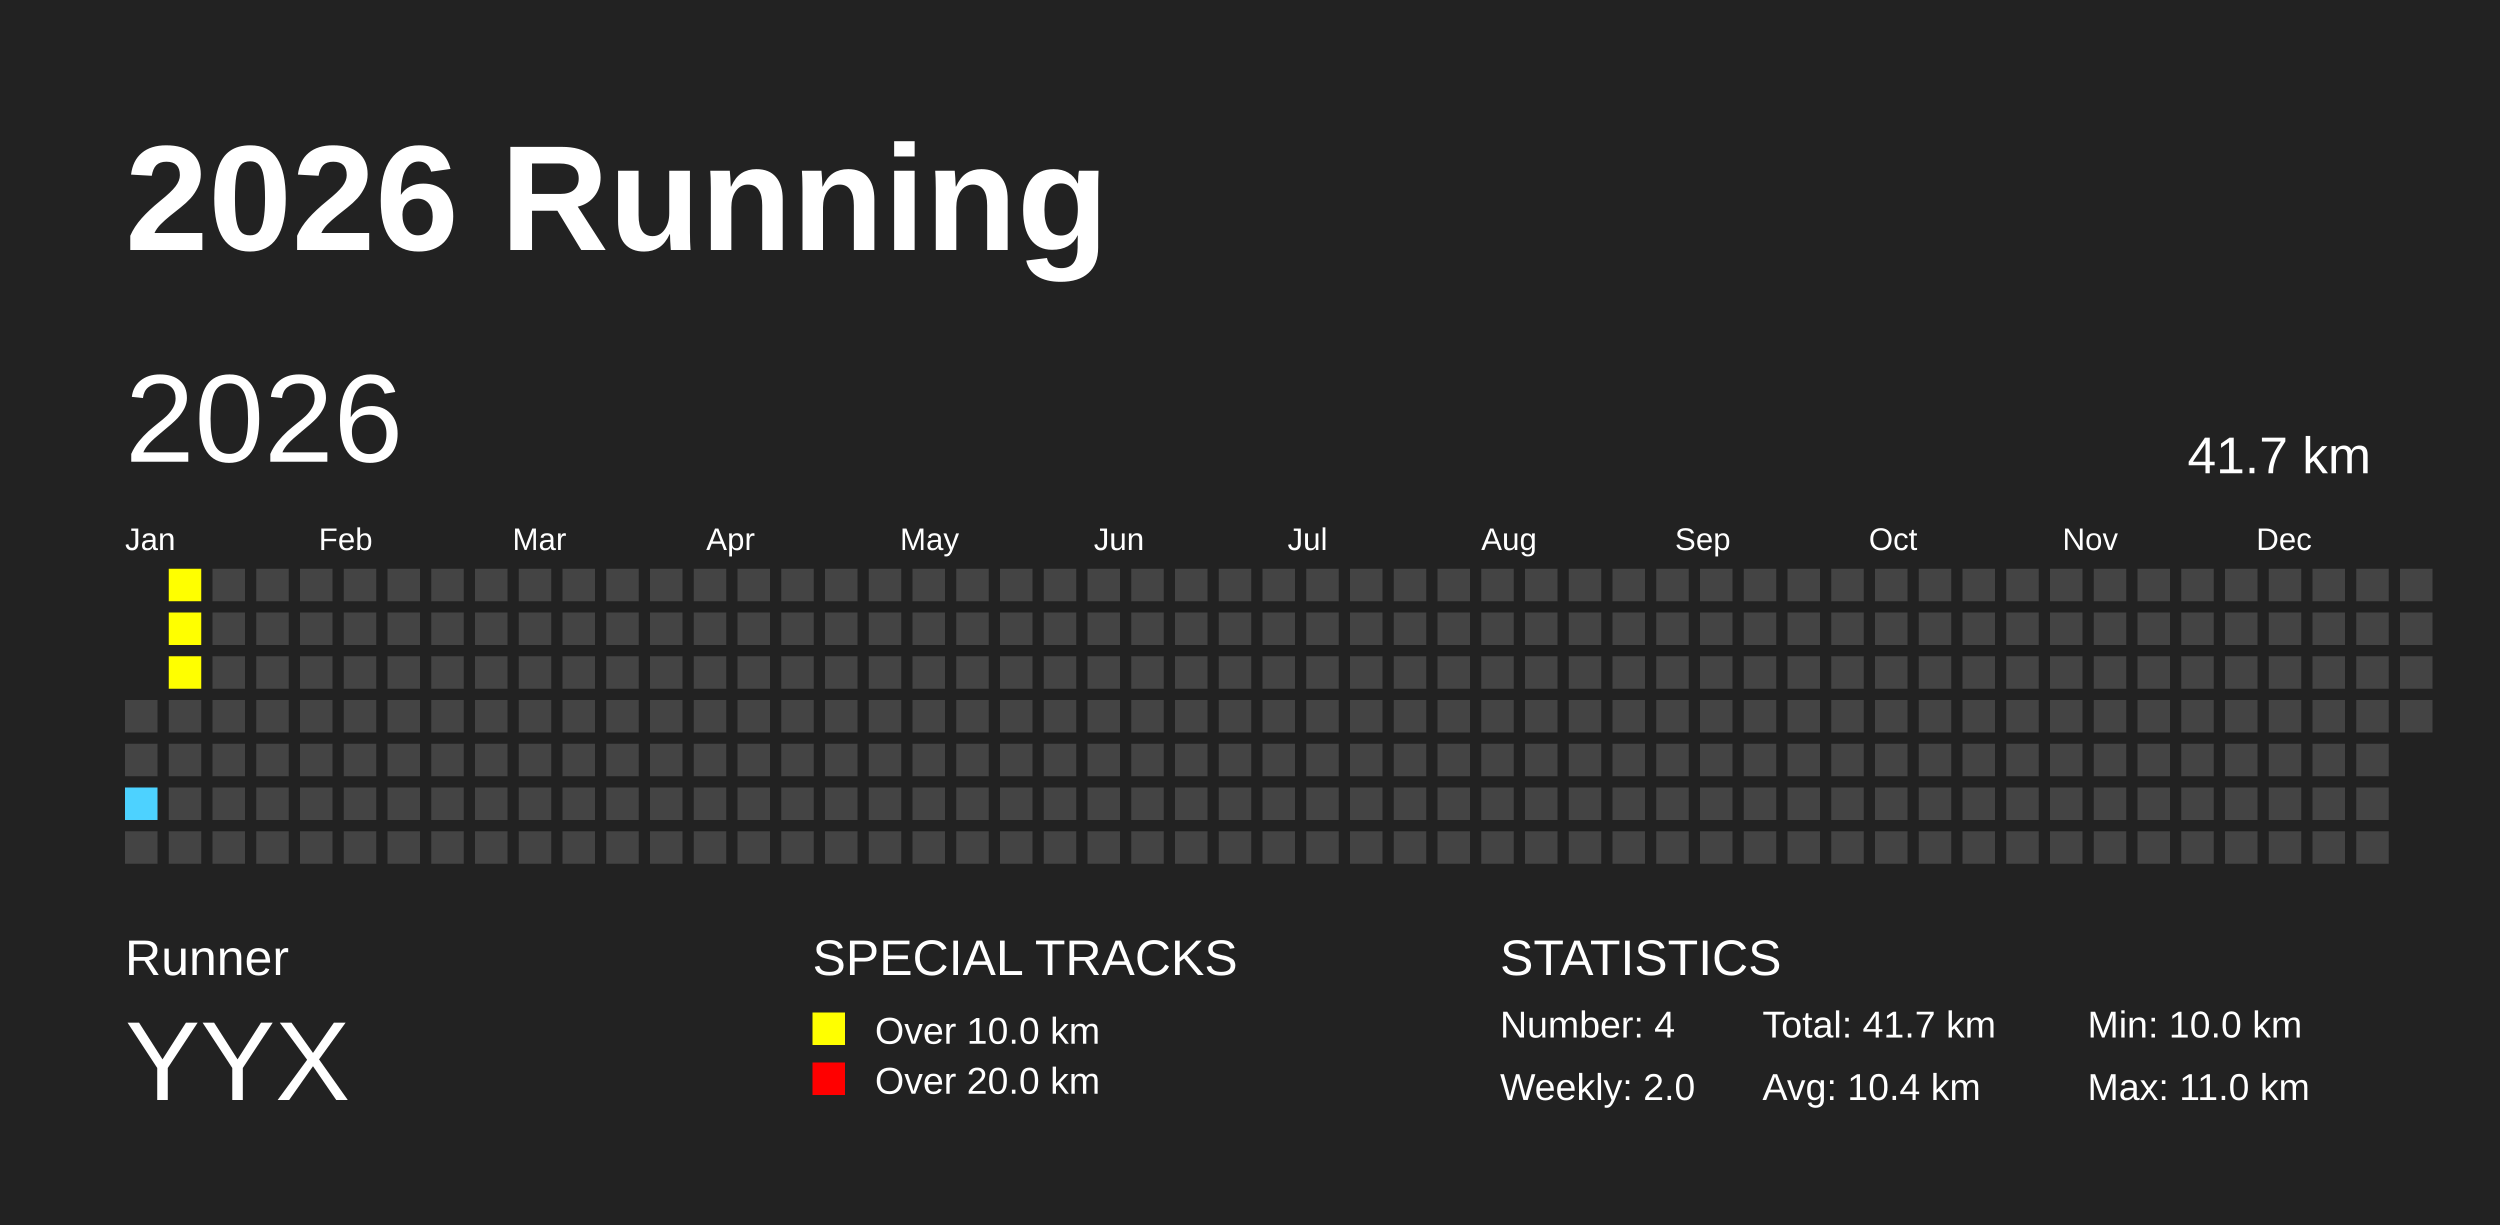
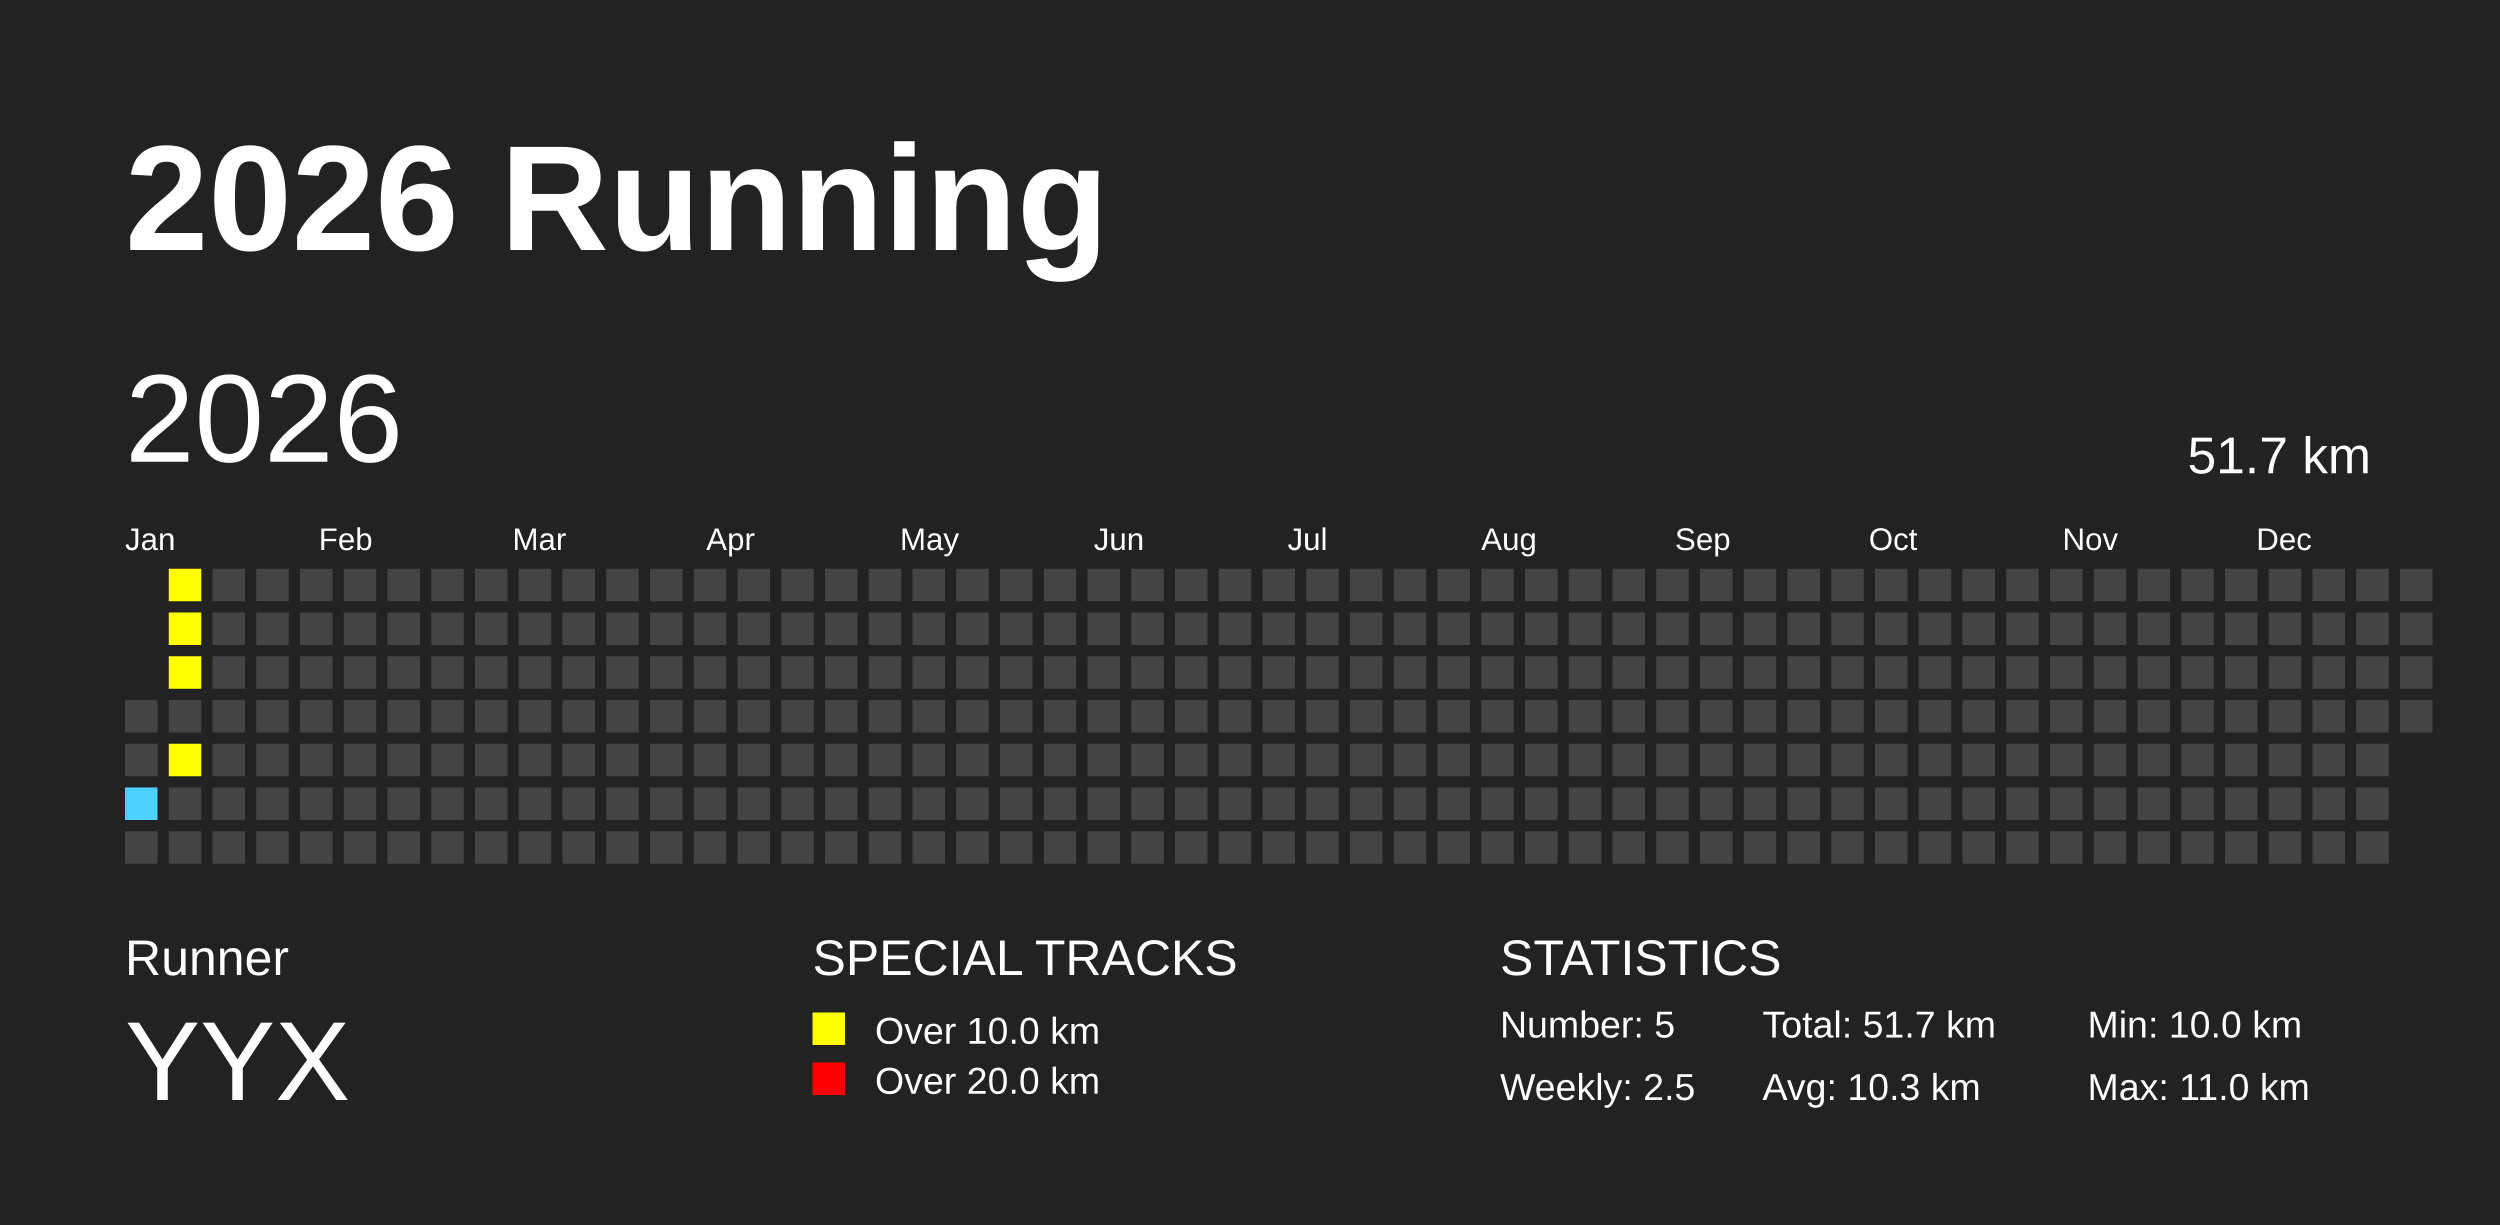
<svg xmlns="http://www.w3.org/2000/svg" baseProfile="full" height="98mm" version="1.1" viewBox="0,0,200,98" width="200mm">
  <defs />
  <rect fill="#222222" height="98" width="200" x="0" y="0" />
  <text fill="#FFFFFF" style="font-size:12px; font-family:Arial; font-weight:bold;" x="10" y="20">2026 Running</text>
  <text fill="#FFFFFF" style="font-size:4px; font-family:Arial" x="10" y="78">Runner</text>
  <text fill="#FFFFFF" style="font-size:9px; font-family:Arial" x="10" y="88">YYX</text>
  <text fill="#FFFFFF" style="font-size:4px; font-family:Arial" x="65" y="78">SPECIAL TRACKS</text>
  <rect fill="yellow" height="2.6" width="2.6" x="65" y="81" />
  <text fill="#FFFFFF" style="font-size:3px; font-family:Arial" x="70" y="83.5">Over 10.0 km</text>
  <rect fill="red" height="2.6" width="2.6" x="65" y="85" />
  <text fill="#FFFFFF" style="font-size:3px; font-family:Arial" x="70" y="87.5">Over 20.0 km</text>
  <text fill="#FFFFFF" style="font-size:4px; font-family:Arial" x="120" y="78">STATISTICS</text>
-   <text fill="#FFFFFF" style="font-size:3px; font-family:Arial" x="120" y="83">Number: 4</text>
-   <text fill="#FFFFFF" style="font-size:3px; font-family:Arial" x="120" y="88">Weekly: 2.0</text>
-   <text fill="#FFFFFF" style="font-size:3px; font-family:Arial" x="141" y="83">Total: 41.7 km</text>
-   <text fill="#FFFFFF" style="font-size:3px; font-family:Arial" x="141" y="88">Avg: 10.4 km</text>
+   <text fill="#FFFFFF" style="font-size:3px; font-family:Arial" x="120" y="83">Number: 5</text>
+   <text fill="#FFFFFF" style="font-size:3px; font-family:Arial" x="120" y="88">Weekly: 2.5</text>
+   <text fill="#FFFFFF" style="font-size:3px; font-family:Arial" x="141" y="83">Total: 51.7 km</text>
+   <text fill="#FFFFFF" style="font-size:3px; font-family:Arial" x="141" y="88">Avg: 10.3 km</text>
  <text fill="#FFFFFF" style="font-size:3px; font-family:Arial" x="167" y="83">Min: 10.0 km</text>
  <text fill="#FFFFFF" style="font-size:3px; font-family:Arial" x="167" y="88">Max: 11.0 km</text>
  <text dominant-baseline="hanging" fill="#FFFFFF" style="font-size:10.0px; font-family:Arial;" x="10" y="30">2026</text>
-   <text dominant-baseline="hanging" fill="#FFFFFF" style="font-size:4.125px; font-family:Arial;" x="175" y="35">41.7 km</text>
+   <text dominant-baseline="hanging" fill="#FFFFFF" style="font-size:4.125px; font-family:Arial;" x="175" y="35">51.7 km</text>
  <text fill="#FFFFFF" style="font-size:2.5px; font-family:Arial" x="10.0" y="44">Jan</text>
  <text fill="#FFFFFF" style="font-size:2.5px; font-family:Arial" x="25.5" y="44">Feb</text>
  <text fill="#FFFFFF" style="font-size:2.5px; font-family:Arial" x="41.0" y="44">Mar</text>
  <text fill="#FFFFFF" style="font-size:2.5px; font-family:Arial" x="56.5" y="44">Apr</text>
  <text fill="#FFFFFF" style="font-size:2.5px; font-family:Arial" x="72.0" y="44">May</text>
  <text fill="#FFFFFF" style="font-size:2.5px; font-family:Arial" x="87.5" y="44">Jun</text>
  <text fill="#FFFFFF" style="font-size:2.5px; font-family:Arial" x="103.0" y="44">Jul</text>
  <text fill="#FFFFFF" style="font-size:2.5px; font-family:Arial" x="118.5" y="44">Aug</text>
  <text fill="#FFFFFF" style="font-size:2.5px; font-family:Arial" x="134.0" y="44">Sep</text>
  <text fill="#FFFFFF" style="font-size:2.5px; font-family:Arial" x="149.5" y="44">Oct</text>
  <text fill="#FFFFFF" style="font-size:2.5px; font-family:Arial" x="165.0" y="44">Nov</text>
  <text fill="#FFFFFF" style="font-size:2.5px; font-family:Arial" x="180.5" y="44">Dec</text>
  <rect fill="#444444" height="2.6" width="2.6" x="10.0" y="56.0" />
  <rect fill="#444444" height="2.6" width="2.6" x="10.0" y="59.5" />
  <rect fill="#4DD2FF" height="2.6" width="2.6" x="10.0" y="63.0" />
  <rect fill="#444444" height="2.6" width="2.6" x="10.0" y="66.5" />
  <rect fill="yellow" height="2.6" width="2.6" x="13.5" y="45.5" />
  <rect fill="yellow" height="2.6" width="2.6" x="13.5" y="49.0" />
  <rect fill="yellow" height="2.6" width="2.6" x="13.5" y="52.5" />
  <rect fill="#444444" height="2.6" width="2.6" x="13.5" y="56.0" />
-   <rect fill="#444444" height="2.6" width="2.6" x="13.5" y="59.5" />
+   <rect fill="yellow" height="2.6" width="2.6" x="13.5" y="59.5" />
  <rect fill="#444444" height="2.6" width="2.6" x="13.5" y="63.0" />
  <rect fill="#444444" height="2.6" width="2.6" x="13.5" y="66.5" />
  <rect fill="#444444" height="2.6" width="2.6" x="17.0" y="45.5" />
  <rect fill="#444444" height="2.6" width="2.6" x="17.0" y="49.0" />
  <rect fill="#444444" height="2.6" width="2.6" x="17.0" y="52.5" />
  <rect fill="#444444" height="2.6" width="2.6" x="17.0" y="56.0" />
  <rect fill="#444444" height="2.6" width="2.6" x="17.0" y="59.5" />
  <rect fill="#444444" height="2.6" width="2.6" x="17.0" y="63.0" />
  <rect fill="#444444" height="2.6" width="2.6" x="17.0" y="66.5" />
  <rect fill="#444444" height="2.6" width="2.6" x="20.5" y="45.5" />
  <rect fill="#444444" height="2.6" width="2.6" x="20.5" y="49.0" />
  <rect fill="#444444" height="2.6" width="2.6" x="20.5" y="52.5" />
  <rect fill="#444444" height="2.6" width="2.6" x="20.5" y="56.0" />
  <rect fill="#444444" height="2.6" width="2.6" x="20.5" y="59.5" />
  <rect fill="#444444" height="2.6" width="2.6" x="20.5" y="63.0" />
  <rect fill="#444444" height="2.6" width="2.6" x="20.5" y="66.5" />
  <rect fill="#444444" height="2.6" width="2.6" x="24.0" y="45.5" />
  <rect fill="#444444" height="2.6" width="2.6" x="24.0" y="49.0" />
  <rect fill="#444444" height="2.6" width="2.6" x="24.0" y="52.5" />
  <rect fill="#444444" height="2.6" width="2.6" x="24.0" y="56.0" />
  <rect fill="#444444" height="2.6" width="2.6" x="24.0" y="59.5" />
  <rect fill="#444444" height="2.6" width="2.6" x="24.0" y="63.0" />
  <rect fill="#444444" height="2.6" width="2.6" x="24.0" y="66.5" />
  <rect fill="#444444" height="2.6" width="2.6" x="27.5" y="45.5" />
  <rect fill="#444444" height="2.6" width="2.6" x="27.5" y="49.0" />
  <rect fill="#444444" height="2.6" width="2.6" x="27.5" y="52.5" />
  <rect fill="#444444" height="2.6" width="2.6" x="27.5" y="56.0" />
  <rect fill="#444444" height="2.6" width="2.6" x="27.5" y="59.5" />
  <rect fill="#444444" height="2.6" width="2.6" x="27.5" y="63.0" />
  <rect fill="#444444" height="2.6" width="2.6" x="27.5" y="66.5" />
  <rect fill="#444444" height="2.6" width="2.6" x="31.0" y="45.5" />
  <rect fill="#444444" height="2.6" width="2.6" x="31.0" y="49.0" />
  <rect fill="#444444" height="2.6" width="2.6" x="31.0" y="52.5" />
  <rect fill="#444444" height="2.6" width="2.6" x="31.0" y="56.0" />
  <rect fill="#444444" height="2.6" width="2.6" x="31.0" y="59.5" />
  <rect fill="#444444" height="2.6" width="2.6" x="31.0" y="63.0" />
  <rect fill="#444444" height="2.6" width="2.6" x="31.0" y="66.5" />
  <rect fill="#444444" height="2.6" width="2.6" x="34.5" y="45.5" />
  <rect fill="#444444" height="2.6" width="2.6" x="34.5" y="49.0" />
  <rect fill="#444444" height="2.6" width="2.6" x="34.5" y="52.5" />
  <rect fill="#444444" height="2.6" width="2.6" x="34.5" y="56.0" />
  <rect fill="#444444" height="2.6" width="2.6" x="34.5" y="59.5" />
  <rect fill="#444444" height="2.6" width="2.6" x="34.5" y="63.0" />
  <rect fill="#444444" height="2.6" width="2.6" x="34.5" y="66.5" />
  <rect fill="#444444" height="2.6" width="2.6" x="38.0" y="45.5" />
  <rect fill="#444444" height="2.6" width="2.6" x="38.0" y="49.0" />
  <rect fill="#444444" height="2.6" width="2.6" x="38.0" y="52.5" />
  <rect fill="#444444" height="2.6" width="2.6" x="38.0" y="56.0" />
  <rect fill="#444444" height="2.6" width="2.6" x="38.0" y="59.5" />
  <rect fill="#444444" height="2.6" width="2.6" x="38.0" y="63.0" />
  <rect fill="#444444" height="2.6" width="2.6" x="38.0" y="66.5" />
  <rect fill="#444444" height="2.6" width="2.6" x="41.5" y="45.5" />
  <rect fill="#444444" height="2.6" width="2.6" x="41.5" y="49.0" />
  <rect fill="#444444" height="2.6" width="2.6" x="41.5" y="52.5" />
  <rect fill="#444444" height="2.6" width="2.6" x="41.5" y="56.0" />
  <rect fill="#444444" height="2.6" width="2.6" x="41.5" y="59.5" />
  <rect fill="#444444" height="2.6" width="2.6" x="41.5" y="63.0" />
  <rect fill="#444444" height="2.6" width="2.6" x="41.5" y="66.5" />
  <rect fill="#444444" height="2.6" width="2.6" x="45.0" y="45.5" />
  <rect fill="#444444" height="2.6" width="2.6" x="45.0" y="49.0" />
  <rect fill="#444444" height="2.6" width="2.6" x="45.0" y="52.5" />
  <rect fill="#444444" height="2.6" width="2.6" x="45.0" y="56.0" />
  <rect fill="#444444" height="2.6" width="2.6" x="45.0" y="59.5" />
  <rect fill="#444444" height="2.6" width="2.6" x="45.0" y="63.0" />
  <rect fill="#444444" height="2.6" width="2.6" x="45.0" y="66.5" />
  <rect fill="#444444" height="2.6" width="2.6" x="48.5" y="45.5" />
  <rect fill="#444444" height="2.6" width="2.6" x="48.5" y="49.0" />
  <rect fill="#444444" height="2.6" width="2.6" x="48.5" y="52.5" />
  <rect fill="#444444" height="2.6" width="2.6" x="48.5" y="56.0" />
  <rect fill="#444444" height="2.6" width="2.6" x="48.5" y="59.5" />
  <rect fill="#444444" height="2.6" width="2.6" x="48.5" y="63.0" />
  <rect fill="#444444" height="2.6" width="2.6" x="48.5" y="66.5" />
  <rect fill="#444444" height="2.6" width="2.6" x="52.0" y="45.5" />
  <rect fill="#444444" height="2.6" width="2.6" x="52.0" y="49.0" />
  <rect fill="#444444" height="2.6" width="2.6" x="52.0" y="52.5" />
  <rect fill="#444444" height="2.6" width="2.6" x="52.0" y="56.0" />
  <rect fill="#444444" height="2.6" width="2.6" x="52.0" y="59.5" />
  <rect fill="#444444" height="2.6" width="2.6" x="52.0" y="63.0" />
  <rect fill="#444444" height="2.6" width="2.6" x="52.0" y="66.5" />
  <rect fill="#444444" height="2.6" width="2.6" x="55.5" y="45.5" />
  <rect fill="#444444" height="2.6" width="2.6" x="55.5" y="49.0" />
  <rect fill="#444444" height="2.6" width="2.6" x="55.5" y="52.5" />
  <rect fill="#444444" height="2.6" width="2.6" x="55.5" y="56.0" />
  <rect fill="#444444" height="2.6" width="2.6" x="55.5" y="59.5" />
  <rect fill="#444444" height="2.6" width="2.6" x="55.5" y="63.0" />
  <rect fill="#444444" height="2.6" width="2.6" x="55.5" y="66.5" />
  <rect fill="#444444" height="2.6" width="2.6" x="59.0" y="45.5" />
  <rect fill="#444444" height="2.6" width="2.6" x="59.0" y="49.0" />
  <rect fill="#444444" height="2.6" width="2.6" x="59.0" y="52.5" />
  <rect fill="#444444" height="2.6" width="2.6" x="59.0" y="56.0" />
  <rect fill="#444444" height="2.6" width="2.6" x="59.0" y="59.5" />
  <rect fill="#444444" height="2.6" width="2.6" x="59.0" y="63.0" />
  <rect fill="#444444" height="2.6" width="2.6" x="59.0" y="66.5" />
  <rect fill="#444444" height="2.6" width="2.6" x="62.5" y="45.5" />
  <rect fill="#444444" height="2.6" width="2.6" x="62.5" y="49.0" />
  <rect fill="#444444" height="2.6" width="2.6" x="62.5" y="52.5" />
  <rect fill="#444444" height="2.6" width="2.6" x="62.5" y="56.0" />
  <rect fill="#444444" height="2.6" width="2.6" x="62.5" y="59.5" />
  <rect fill="#444444" height="2.6" width="2.6" x="62.5" y="63.0" />
  <rect fill="#444444" height="2.6" width="2.6" x="62.5" y="66.5" />
  <rect fill="#444444" height="2.6" width="2.6" x="66.0" y="45.5" />
  <rect fill="#444444" height="2.6" width="2.6" x="66.0" y="49.0" />
  <rect fill="#444444" height="2.6" width="2.6" x="66.0" y="52.5" />
  <rect fill="#444444" height="2.6" width="2.6" x="66.0" y="56.0" />
  <rect fill="#444444" height="2.6" width="2.6" x="66.0" y="59.5" />
  <rect fill="#444444" height="2.6" width="2.6" x="66.0" y="63.0" />
  <rect fill="#444444" height="2.6" width="2.6" x="66.0" y="66.5" />
  <rect fill="#444444" height="2.6" width="2.6" x="69.5" y="45.5" />
  <rect fill="#444444" height="2.6" width="2.6" x="69.5" y="49.0" />
  <rect fill="#444444" height="2.6" width="2.6" x="69.5" y="52.5" />
  <rect fill="#444444" height="2.6" width="2.6" x="69.5" y="56.0" />
  <rect fill="#444444" height="2.6" width="2.6" x="69.5" y="59.5" />
  <rect fill="#444444" height="2.6" width="2.6" x="69.5" y="63.0" />
  <rect fill="#444444" height="2.6" width="2.6" x="69.5" y="66.5" />
  <rect fill="#444444" height="2.6" width="2.6" x="73.0" y="45.5" />
  <rect fill="#444444" height="2.6" width="2.6" x="73.0" y="49.0" />
  <rect fill="#444444" height="2.6" width="2.6" x="73.0" y="52.5" />
  <rect fill="#444444" height="2.6" width="2.6" x="73.0" y="56.0" />
  <rect fill="#444444" height="2.6" width="2.6" x="73.0" y="59.5" />
  <rect fill="#444444" height="2.6" width="2.6" x="73.0" y="63.0" />
  <rect fill="#444444" height="2.6" width="2.6" x="73.0" y="66.5" />
  <rect fill="#444444" height="2.6" width="2.6" x="76.5" y="45.5" />
  <rect fill="#444444" height="2.6" width="2.6" x="76.5" y="49.0" />
  <rect fill="#444444" height="2.6" width="2.6" x="76.5" y="52.5" />
  <rect fill="#444444" height="2.6" width="2.6" x="76.5" y="56.0" />
  <rect fill="#444444" height="2.6" width="2.6" x="76.5" y="59.5" />
  <rect fill="#444444" height="2.6" width="2.6" x="76.5" y="63.0" />
  <rect fill="#444444" height="2.6" width="2.6" x="76.5" y="66.5" />
  <rect fill="#444444" height="2.6" width="2.6" x="80.0" y="45.5" />
  <rect fill="#444444" height="2.6" width="2.6" x="80.0" y="49.0" />
  <rect fill="#444444" height="2.6" width="2.6" x="80.0" y="52.5" />
  <rect fill="#444444" height="2.6" width="2.6" x="80.0" y="56.0" />
  <rect fill="#444444" height="2.6" width="2.6" x="80.0" y="59.5" />
  <rect fill="#444444" height="2.6" width="2.6" x="80.0" y="63.0" />
  <rect fill="#444444" height="2.6" width="2.6" x="80.0" y="66.5" />
  <rect fill="#444444" height="2.6" width="2.6" x="83.5" y="45.5" />
  <rect fill="#444444" height="2.6" width="2.6" x="83.5" y="49.0" />
  <rect fill="#444444" height="2.6" width="2.6" x="83.5" y="52.5" />
  <rect fill="#444444" height="2.6" width="2.6" x="83.5" y="56.0" />
  <rect fill="#444444" height="2.6" width="2.6" x="83.5" y="59.5" />
  <rect fill="#444444" height="2.6" width="2.6" x="83.5" y="63.0" />
  <rect fill="#444444" height="2.6" width="2.6" x="83.5" y="66.5" />
  <rect fill="#444444" height="2.6" width="2.6" x="87.0" y="45.5" />
  <rect fill="#444444" height="2.6" width="2.6" x="87.0" y="49.0" />
  <rect fill="#444444" height="2.6" width="2.6" x="87.0" y="52.5" />
  <rect fill="#444444" height="2.6" width="2.6" x="87.0" y="56.0" />
  <rect fill="#444444" height="2.6" width="2.6" x="87.0" y="59.5" />
  <rect fill="#444444" height="2.6" width="2.6" x="87.0" y="63.0" />
  <rect fill="#444444" height="2.6" width="2.6" x="87.0" y="66.5" />
  <rect fill="#444444" height="2.6" width="2.6" x="90.5" y="45.5" />
  <rect fill="#444444" height="2.6" width="2.6" x="90.5" y="49.0" />
  <rect fill="#444444" height="2.6" width="2.6" x="90.5" y="52.5" />
  <rect fill="#444444" height="2.6" width="2.6" x="90.5" y="56.0" />
  <rect fill="#444444" height="2.6" width="2.6" x="90.5" y="59.5" />
  <rect fill="#444444" height="2.6" width="2.6" x="90.5" y="63.0" />
  <rect fill="#444444" height="2.6" width="2.6" x="90.5" y="66.5" />
  <rect fill="#444444" height="2.6" width="2.6" x="94.0" y="45.5" />
  <rect fill="#444444" height="2.6" width="2.6" x="94.0" y="49.0" />
  <rect fill="#444444" height="2.6" width="2.6" x="94.0" y="52.5" />
  <rect fill="#444444" height="2.6" width="2.6" x="94.0" y="56.0" />
  <rect fill="#444444" height="2.6" width="2.6" x="94.0" y="59.5" />
  <rect fill="#444444" height="2.6" width="2.6" x="94.0" y="63.0" />
  <rect fill="#444444" height="2.6" width="2.6" x="94.0" y="66.5" />
  <rect fill="#444444" height="2.6" width="2.6" x="97.5" y="45.5" />
  <rect fill="#444444" height="2.6" width="2.6" x="97.5" y="49.0" />
  <rect fill="#444444" height="2.6" width="2.6" x="97.5" y="52.5" />
  <rect fill="#444444" height="2.6" width="2.6" x="97.5" y="56.0" />
  <rect fill="#444444" height="2.6" width="2.6" x="97.5" y="59.5" />
  <rect fill="#444444" height="2.6" width="2.6" x="97.5" y="63.0" />
  <rect fill="#444444" height="2.6" width="2.6" x="97.5" y="66.5" />
  <rect fill="#444444" height="2.6" width="2.6" x="101.0" y="45.5" />
  <rect fill="#444444" height="2.6" width="2.6" x="101.0" y="49.0" />
  <rect fill="#444444" height="2.6" width="2.6" x="101.0" y="52.5" />
  <rect fill="#444444" height="2.6" width="2.6" x="101.0" y="56.0" />
  <rect fill="#444444" height="2.6" width="2.6" x="101.0" y="59.5" />
  <rect fill="#444444" height="2.6" width="2.6" x="101.0" y="63.0" />
  <rect fill="#444444" height="2.6" width="2.6" x="101.0" y="66.5" />
  <rect fill="#444444" height="2.6" width="2.6" x="104.5" y="45.5" />
  <rect fill="#444444" height="2.6" width="2.6" x="104.5" y="49.0" />
  <rect fill="#444444" height="2.6" width="2.6" x="104.5" y="52.5" />
  <rect fill="#444444" height="2.6" width="2.6" x="104.5" y="56.0" />
  <rect fill="#444444" height="2.6" width="2.6" x="104.5" y="59.5" />
  <rect fill="#444444" height="2.6" width="2.6" x="104.5" y="63.0" />
  <rect fill="#444444" height="2.6" width="2.6" x="104.5" y="66.5" />
  <rect fill="#444444" height="2.6" width="2.6" x="108.0" y="45.5" />
  <rect fill="#444444" height="2.6" width="2.6" x="108.0" y="49.0" />
  <rect fill="#444444" height="2.6" width="2.6" x="108.0" y="52.5" />
  <rect fill="#444444" height="2.6" width="2.6" x="108.0" y="56.0" />
  <rect fill="#444444" height="2.6" width="2.6" x="108.0" y="59.5" />
  <rect fill="#444444" height="2.6" width="2.6" x="108.0" y="63.0" />
  <rect fill="#444444" height="2.6" width="2.6" x="108.0" y="66.5" />
  <rect fill="#444444" height="2.6" width="2.6" x="111.5" y="45.5" />
  <rect fill="#444444" height="2.6" width="2.6" x="111.5" y="49.0" />
  <rect fill="#444444" height="2.6" width="2.6" x="111.5" y="52.5" />
  <rect fill="#444444" height="2.6" width="2.6" x="111.5" y="56.0" />
  <rect fill="#444444" height="2.6" width="2.6" x="111.5" y="59.5" />
  <rect fill="#444444" height="2.6" width="2.6" x="111.5" y="63.0" />
  <rect fill="#444444" height="2.6" width="2.6" x="111.5" y="66.5" />
  <rect fill="#444444" height="2.6" width="2.6" x="115.0" y="45.5" />
  <rect fill="#444444" height="2.6" width="2.6" x="115.0" y="49.0" />
  <rect fill="#444444" height="2.6" width="2.6" x="115.0" y="52.5" />
  <rect fill="#444444" height="2.6" width="2.6" x="115.0" y="56.0" />
  <rect fill="#444444" height="2.6" width="2.6" x="115.0" y="59.5" />
  <rect fill="#444444" height="2.6" width="2.6" x="115.0" y="63.0" />
  <rect fill="#444444" height="2.6" width="2.6" x="115.0" y="66.5" />
  <rect fill="#444444" height="2.6" width="2.6" x="118.5" y="45.5" />
  <rect fill="#444444" height="2.6" width="2.6" x="118.5" y="49.0" />
  <rect fill="#444444" height="2.6" width="2.6" x="118.5" y="52.5" />
  <rect fill="#444444" height="2.6" width="2.6" x="118.5" y="56.0" />
  <rect fill="#444444" height="2.6" width="2.6" x="118.5" y="59.5" />
  <rect fill="#444444" height="2.6" width="2.6" x="118.5" y="63.0" />
  <rect fill="#444444" height="2.6" width="2.6" x="118.5" y="66.5" />
  <rect fill="#444444" height="2.6" width="2.6" x="122.0" y="45.5" />
  <rect fill="#444444" height="2.6" width="2.6" x="122.0" y="49.0" />
  <rect fill="#444444" height="2.6" width="2.6" x="122.0" y="52.5" />
  <rect fill="#444444" height="2.6" width="2.6" x="122.0" y="56.0" />
  <rect fill="#444444" height="2.6" width="2.6" x="122.0" y="59.5" />
  <rect fill="#444444" height="2.6" width="2.6" x="122.0" y="63.0" />
  <rect fill="#444444" height="2.6" width="2.6" x="122.0" y="66.5" />
  <rect fill="#444444" height="2.6" width="2.6" x="125.5" y="45.5" />
  <rect fill="#444444" height="2.6" width="2.6" x="125.5" y="49.0" />
  <rect fill="#444444" height="2.6" width="2.6" x="125.5" y="52.5" />
  <rect fill="#444444" height="2.6" width="2.6" x="125.5" y="56.0" />
  <rect fill="#444444" height="2.6" width="2.6" x="125.5" y="59.5" />
  <rect fill="#444444" height="2.6" width="2.6" x="125.5" y="63.0" />
  <rect fill="#444444" height="2.6" width="2.6" x="125.5" y="66.5" />
  <rect fill="#444444" height="2.6" width="2.6" x="129.0" y="45.5" />
  <rect fill="#444444" height="2.6" width="2.6" x="129.0" y="49.0" />
  <rect fill="#444444" height="2.6" width="2.6" x="129.0" y="52.5" />
  <rect fill="#444444" height="2.6" width="2.6" x="129.0" y="56.0" />
  <rect fill="#444444" height="2.6" width="2.6" x="129.0" y="59.5" />
  <rect fill="#444444" height="2.6" width="2.6" x="129.0" y="63.0" />
  <rect fill="#444444" height="2.6" width="2.6" x="129.0" y="66.5" />
  <rect fill="#444444" height="2.6" width="2.6" x="132.5" y="45.5" />
  <rect fill="#444444" height="2.6" width="2.6" x="132.5" y="49.0" />
  <rect fill="#444444" height="2.6" width="2.6" x="132.5" y="52.5" />
  <rect fill="#444444" height="2.6" width="2.6" x="132.5" y="56.0" />
  <rect fill="#444444" height="2.6" width="2.6" x="132.5" y="59.5" />
  <rect fill="#444444" height="2.6" width="2.6" x="132.5" y="63.0" />
  <rect fill="#444444" height="2.6" width="2.6" x="132.5" y="66.5" />
  <rect fill="#444444" height="2.6" width="2.6" x="136.0" y="45.5" />
  <rect fill="#444444" height="2.6" width="2.6" x="136.0" y="49.0" />
  <rect fill="#444444" height="2.6" width="2.6" x="136.0" y="52.5" />
  <rect fill="#444444" height="2.6" width="2.6" x="136.0" y="56.0" />
  <rect fill="#444444" height="2.6" width="2.6" x="136.0" y="59.5" />
  <rect fill="#444444" height="2.6" width="2.6" x="136.0" y="63.0" />
  <rect fill="#444444" height="2.6" width="2.6" x="136.0" y="66.5" />
  <rect fill="#444444" height="2.6" width="2.6" x="139.5" y="45.5" />
  <rect fill="#444444" height="2.6" width="2.6" x="139.5" y="49.0" />
  <rect fill="#444444" height="2.6" width="2.6" x="139.5" y="52.5" />
  <rect fill="#444444" height="2.6" width="2.6" x="139.5" y="56.0" />
  <rect fill="#444444" height="2.6" width="2.6" x="139.5" y="59.5" />
  <rect fill="#444444" height="2.6" width="2.6" x="139.5" y="63.0" />
  <rect fill="#444444" height="2.6" width="2.6" x="139.5" y="66.5" />
  <rect fill="#444444" height="2.6" width="2.6" x="143.0" y="45.5" />
  <rect fill="#444444" height="2.6" width="2.6" x="143.0" y="49.0" />
  <rect fill="#444444" height="2.6" width="2.6" x="143.0" y="52.5" />
  <rect fill="#444444" height="2.6" width="2.6" x="143.0" y="56.0" />
  <rect fill="#444444" height="2.6" width="2.6" x="143.0" y="59.5" />
  <rect fill="#444444" height="2.6" width="2.6" x="143.0" y="63.0" />
  <rect fill="#444444" height="2.6" width="2.6" x="143.0" y="66.5" />
  <rect fill="#444444" height="2.6" width="2.6" x="146.5" y="45.5" />
  <rect fill="#444444" height="2.6" width="2.6" x="146.5" y="49.0" />
  <rect fill="#444444" height="2.6" width="2.6" x="146.5" y="52.5" />
  <rect fill="#444444" height="2.6" width="2.6" x="146.5" y="56.0" />
  <rect fill="#444444" height="2.6" width="2.6" x="146.5" y="59.5" />
  <rect fill="#444444" height="2.6" width="2.6" x="146.5" y="63.0" />
  <rect fill="#444444" height="2.6" width="2.6" x="146.5" y="66.5" />
  <rect fill="#444444" height="2.6" width="2.6" x="150.0" y="45.5" />
  <rect fill="#444444" height="2.6" width="2.6" x="150.0" y="49.0" />
  <rect fill="#444444" height="2.6" width="2.6" x="150.0" y="52.5" />
  <rect fill="#444444" height="2.6" width="2.6" x="150.0" y="56.0" />
  <rect fill="#444444" height="2.6" width="2.6" x="150.0" y="59.5" />
  <rect fill="#444444" height="2.6" width="2.6" x="150.0" y="63.0" />
  <rect fill="#444444" height="2.6" width="2.6" x="150.0" y="66.5" />
  <rect fill="#444444" height="2.6" width="2.6" x="153.5" y="45.5" />
  <rect fill="#444444" height="2.6" width="2.6" x="153.5" y="49.0" />
  <rect fill="#444444" height="2.6" width="2.6" x="153.5" y="52.5" />
  <rect fill="#444444" height="2.6" width="2.6" x="153.5" y="56.0" />
  <rect fill="#444444" height="2.6" width="2.6" x="153.5" y="59.5" />
  <rect fill="#444444" height="2.6" width="2.6" x="153.5" y="63.0" />
  <rect fill="#444444" height="2.6" width="2.6" x="153.5" y="66.5" />
  <rect fill="#444444" height="2.6" width="2.6" x="157.0" y="45.5" />
  <rect fill="#444444" height="2.6" width="2.6" x="157.0" y="49.0" />
  <rect fill="#444444" height="2.6" width="2.6" x="157.0" y="52.5" />
  <rect fill="#444444" height="2.6" width="2.6" x="157.0" y="56.0" />
  <rect fill="#444444" height="2.6" width="2.6" x="157.0" y="59.5" />
  <rect fill="#444444" height="2.6" width="2.6" x="157.0" y="63.0" />
  <rect fill="#444444" height="2.6" width="2.6" x="157.0" y="66.5" />
  <rect fill="#444444" height="2.6" width="2.6" x="160.5" y="45.5" />
  <rect fill="#444444" height="2.6" width="2.6" x="160.5" y="49.0" />
  <rect fill="#444444" height="2.6" width="2.6" x="160.5" y="52.5" />
  <rect fill="#444444" height="2.6" width="2.6" x="160.5" y="56.0" />
  <rect fill="#444444" height="2.6" width="2.6" x="160.5" y="59.5" />
  <rect fill="#444444" height="2.6" width="2.6" x="160.5" y="63.0" />
  <rect fill="#444444" height="2.6" width="2.6" x="160.5" y="66.5" />
  <rect fill="#444444" height="2.6" width="2.6" x="164.0" y="45.5" />
  <rect fill="#444444" height="2.6" width="2.6" x="164.0" y="49.0" />
  <rect fill="#444444" height="2.6" width="2.6" x="164.0" y="52.5" />
  <rect fill="#444444" height="2.6" width="2.6" x="164.0" y="56.0" />
  <rect fill="#444444" height="2.6" width="2.6" x="164.0" y="59.5" />
  <rect fill="#444444" height="2.6" width="2.6" x="164.0" y="63.0" />
  <rect fill="#444444" height="2.6" width="2.6" x="164.0" y="66.5" />
  <rect fill="#444444" height="2.6" width="2.6" x="167.5" y="45.5" />
  <rect fill="#444444" height="2.6" width="2.6" x="167.5" y="49.0" />
  <rect fill="#444444" height="2.6" width="2.6" x="167.5" y="52.5" />
  <rect fill="#444444" height="2.6" width="2.6" x="167.5" y="56.0" />
  <rect fill="#444444" height="2.6" width="2.6" x="167.5" y="59.5" />
  <rect fill="#444444" height="2.6" width="2.6" x="167.5" y="63.0" />
  <rect fill="#444444" height="2.6" width="2.6" x="167.5" y="66.5" />
  <rect fill="#444444" height="2.6" width="2.6" x="171.0" y="45.5" />
  <rect fill="#444444" height="2.6" width="2.6" x="171.0" y="49.0" />
  <rect fill="#444444" height="2.6" width="2.6" x="171.0" y="52.5" />
  <rect fill="#444444" height="2.6" width="2.6" x="171.0" y="56.0" />
  <rect fill="#444444" height="2.6" width="2.6" x="171.0" y="59.5" />
  <rect fill="#444444" height="2.6" width="2.6" x="171.0" y="63.0" />
  <rect fill="#444444" height="2.6" width="2.6" x="171.0" y="66.5" />
  <rect fill="#444444" height="2.6" width="2.6" x="174.5" y="45.5" />
  <rect fill="#444444" height="2.6" width="2.6" x="174.5" y="49.0" />
  <rect fill="#444444" height="2.6" width="2.6" x="174.5" y="52.5" />
  <rect fill="#444444" height="2.6" width="2.6" x="174.5" y="56.0" />
  <rect fill="#444444" height="2.6" width="2.6" x="174.5" y="59.5" />
  <rect fill="#444444" height="2.6" width="2.6" x="174.5" y="63.0" />
  <rect fill="#444444" height="2.6" width="2.6" x="174.5" y="66.5" />
  <rect fill="#444444" height="2.6" width="2.6" x="178.0" y="45.5" />
  <rect fill="#444444" height="2.6" width="2.6" x="178.0" y="49.0" />
  <rect fill="#444444" height="2.6" width="2.6" x="178.0" y="52.5" />
  <rect fill="#444444" height="2.6" width="2.6" x="178.0" y="56.0" />
  <rect fill="#444444" height="2.6" width="2.6" x="178.0" y="59.5" />
  <rect fill="#444444" height="2.6" width="2.6" x="178.0" y="63.0" />
  <rect fill="#444444" height="2.6" width="2.6" x="178.0" y="66.5" />
  <rect fill="#444444" height="2.6" width="2.6" x="181.5" y="45.5" />
  <rect fill="#444444" height="2.6" width="2.6" x="181.5" y="49.0" />
  <rect fill="#444444" height="2.6" width="2.6" x="181.5" y="52.5" />
  <rect fill="#444444" height="2.6" width="2.6" x="181.5" y="56.0" />
  <rect fill="#444444" height="2.6" width="2.6" x="181.5" y="59.5" />
  <rect fill="#444444" height="2.6" width="2.6" x="181.5" y="63.0" />
  <rect fill="#444444" height="2.6" width="2.6" x="181.5" y="66.5" />
  <rect fill="#444444" height="2.6" width="2.6" x="185.0" y="45.5" />
  <rect fill="#444444" height="2.6" width="2.6" x="185.0" y="49.0" />
  <rect fill="#444444" height="2.6" width="2.6" x="185.0" y="52.5" />
  <rect fill="#444444" height="2.6" width="2.6" x="185.0" y="56.0" />
  <rect fill="#444444" height="2.6" width="2.6" x="185.0" y="59.5" />
  <rect fill="#444444" height="2.6" width="2.6" x="185.0" y="63.0" />
  <rect fill="#444444" height="2.6" width="2.6" x="185.0" y="66.5" />
  <rect fill="#444444" height="2.6" width="2.6" x="188.5" y="45.5" />
  <rect fill="#444444" height="2.6" width="2.6" x="188.5" y="49.0" />
  <rect fill="#444444" height="2.6" width="2.6" x="188.5" y="52.5" />
  <rect fill="#444444" height="2.6" width="2.6" x="188.5" y="56.0" />
  <rect fill="#444444" height="2.6" width="2.6" x="188.5" y="59.5" />
  <rect fill="#444444" height="2.6" width="2.6" x="188.5" y="63.0" />
  <rect fill="#444444" height="2.6" width="2.6" x="188.5" y="66.5" />
  <rect fill="#444444" height="2.6" width="2.6" x="192.0" y="45.5" />
  <rect fill="#444444" height="2.6" width="2.6" x="192.0" y="49.0" />
  <rect fill="#444444" height="2.6" width="2.6" x="192.0" y="52.5" />
  <rect fill="#444444" height="2.6" width="2.6" x="192.0" y="56.0" />
</svg>
